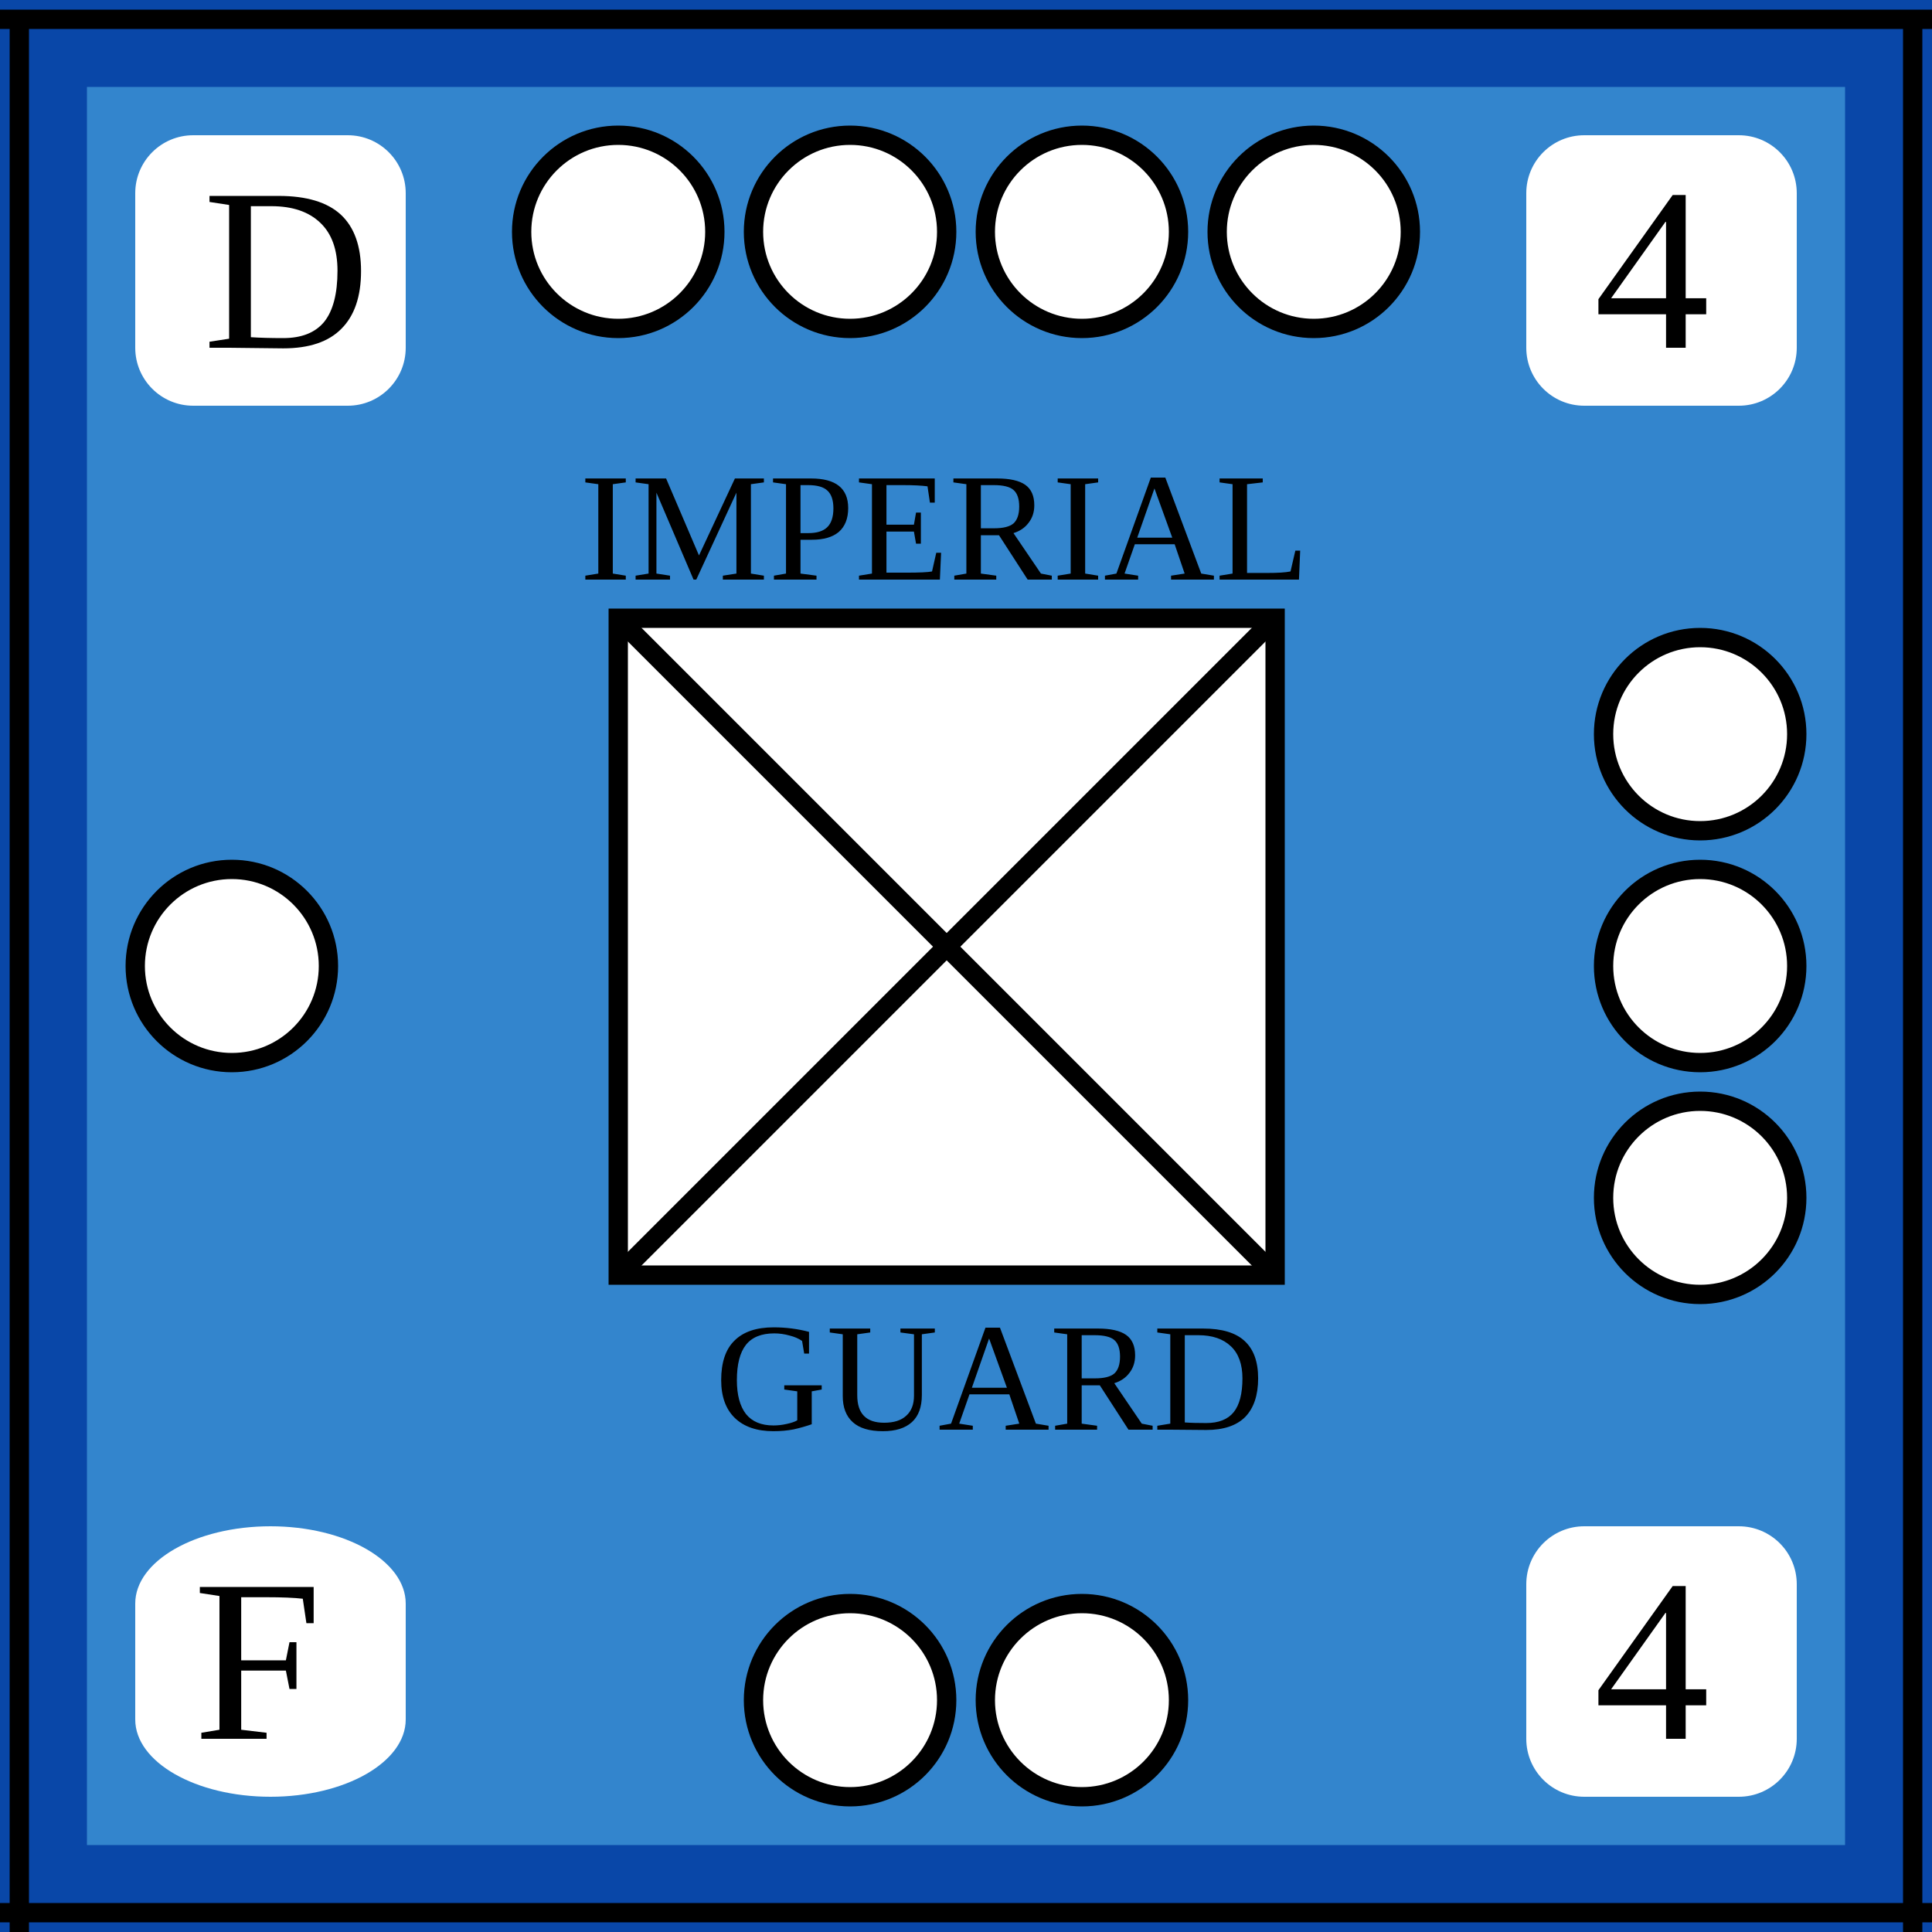
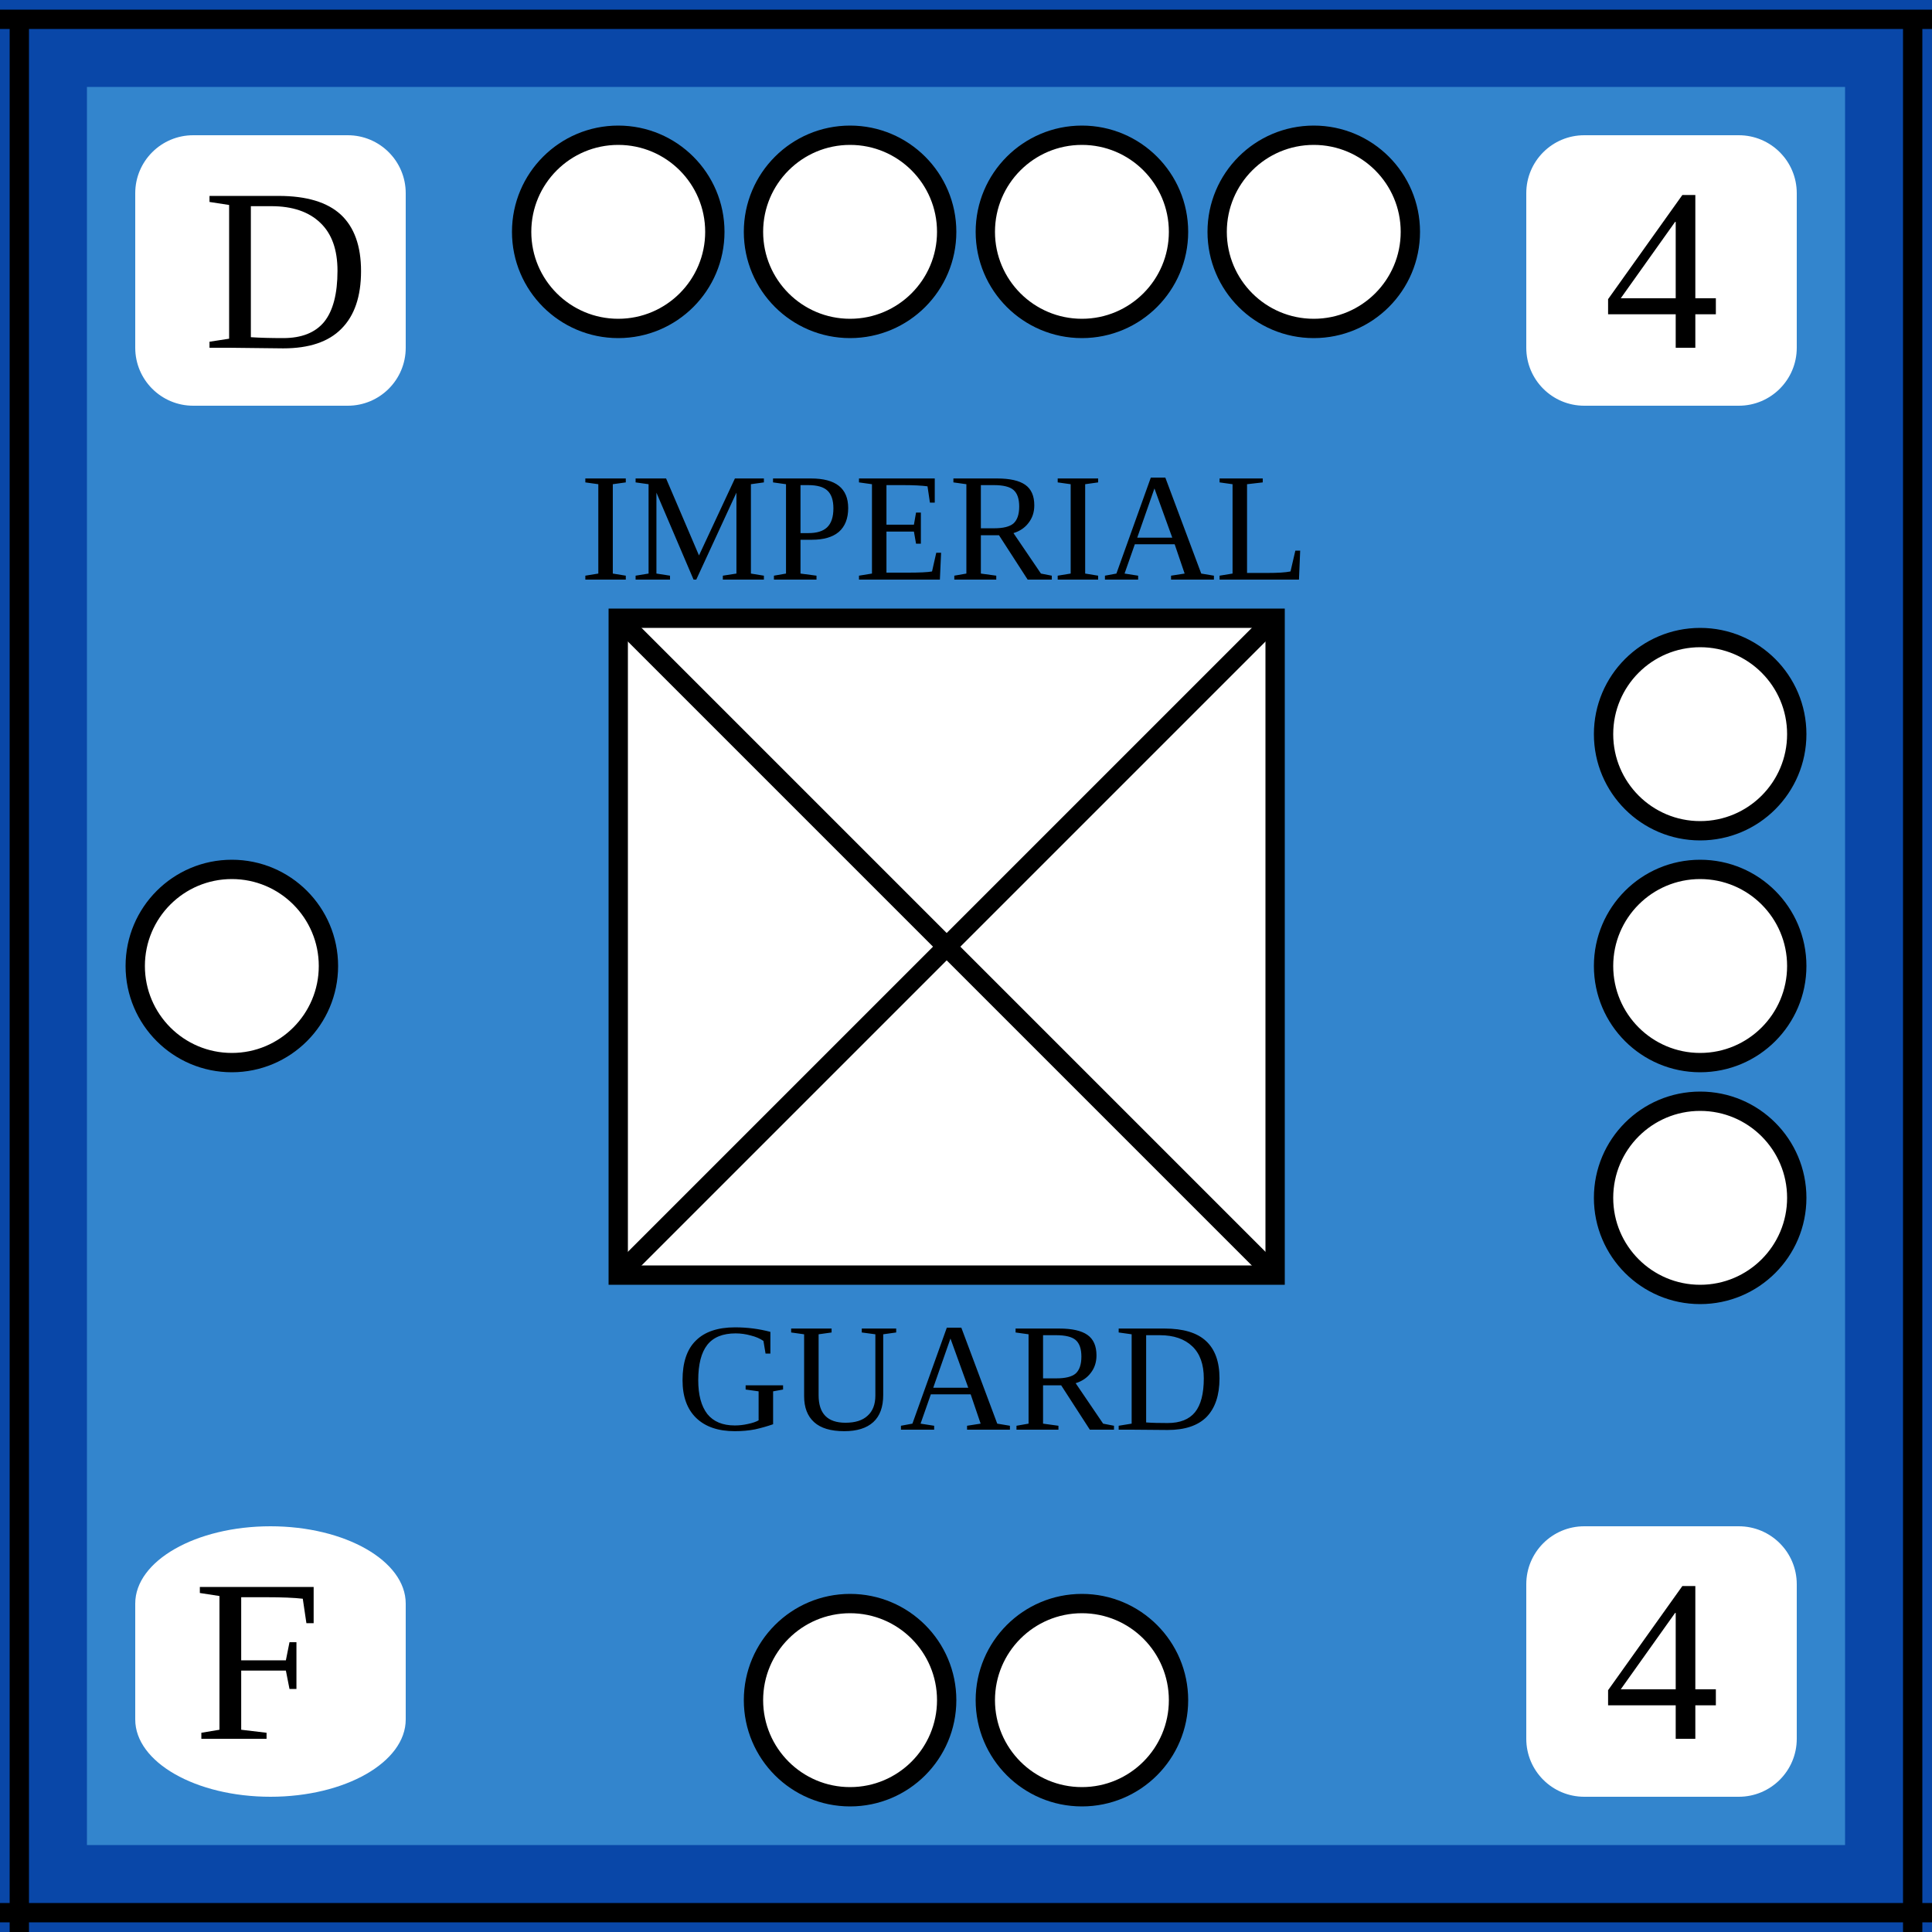
<svg xmlns="http://www.w3.org/2000/svg" width="100" height="100">
  <g id="background">
    <rect id="frenchInfantry4" x="0" y="0" width="100%" height="100%" fill="rgb(51,133,205)" stroke="rgb(9,71,168)" stroke-width="9" />
  </g>
  <g id="border">
    <line x1="0" y1="1" x2="100" y2="1" stroke="black" />
    <line x1="1" y1="1" x2="1" y2="100" stroke="black" />
    <line x1="0" y1="99" x2="100" y2="99" stroke="black" />
    <line x1="99" y1="1" x2="99" y2="100" stroke="black" />
  </g>
  <g id="symbol">
    <text x="30" y="30" font-size="8">IMPERIAL</text>
-     <text x="37" y="74" font-size="8">GUARD</text>
+     <text x="35" y="74" font-size="8">GUARD</text>
    <rect x="32" y="32" width="34" height="34" fill="white" stroke="black" />
    <line x1="32" y1="32" x2="66" y2="66" stroke="black" />
    <line x1="32" y1="66" x2="66" y2="32" stroke="black" />
  </g>
  <g id="attributes">
    <g id="initiative">
      <rect x="7" y="7" rx="3" ry="3" width="14" height="14" fill="white" />
      <text x="10.5" y="18" font-size="12">D</text>
    </g>
    <g id="hit">
      <rect x="79" y="7" rx="3" ry="3" width="14" height="14" fill="white" />
-       <text x="82.5" y="18" font-size="12">4</text>
+       <text x="83" y="18" font-size="12">4</text>
    </g>
    <g id="movement">
      <rect x="79" y="79" rx="3" ry="3" width="14" height="14" fill="white" />
-       <text x="82.5" y="90" font-size="12">4</text>
+       <text x="83" y="90" font-size="12">4</text>
    </g>
    <g id="arrival">
      <rect x="7" y="79" rx="8" ry="4" width="14" height="14" fill="white" />
      <text x="10" y="90" font-size="12">F</text>
    </g>
  </g>
  <g id="pips" stroke="black" fill="white">
    <g id="strength4">
      <circle id="topleftouter" cx="32" cy="12" r="5" />
      <circle id="topleftinner" cx="44" cy="12" r="5" />
      <circle id="toprightinner" cx="56" cy="12" r="5" />
      <circle id="toprightouter" cx="68" cy="12" r="5" />
    </g>
    <g id="strength3">
      <circle id="righttop" cx="88" cy="38" r="5" />
      <circle id="rightcenter" cx="88" cy="50" r="5" />
      <circle id="rightbottom" cx="88" cy="62" r="5" />
    </g>
    <g id="strength2">
      <circle id="bottomleft" cx="44" cy="88" r="5" />
      <circle id="bottomright" cx="56" cy="88" r="5" />
    </g>
    <g id="strength1">
      <circle id="leftcenter" cx="12" cy="50" r="5" />
    </g>
  </g>
</svg>
